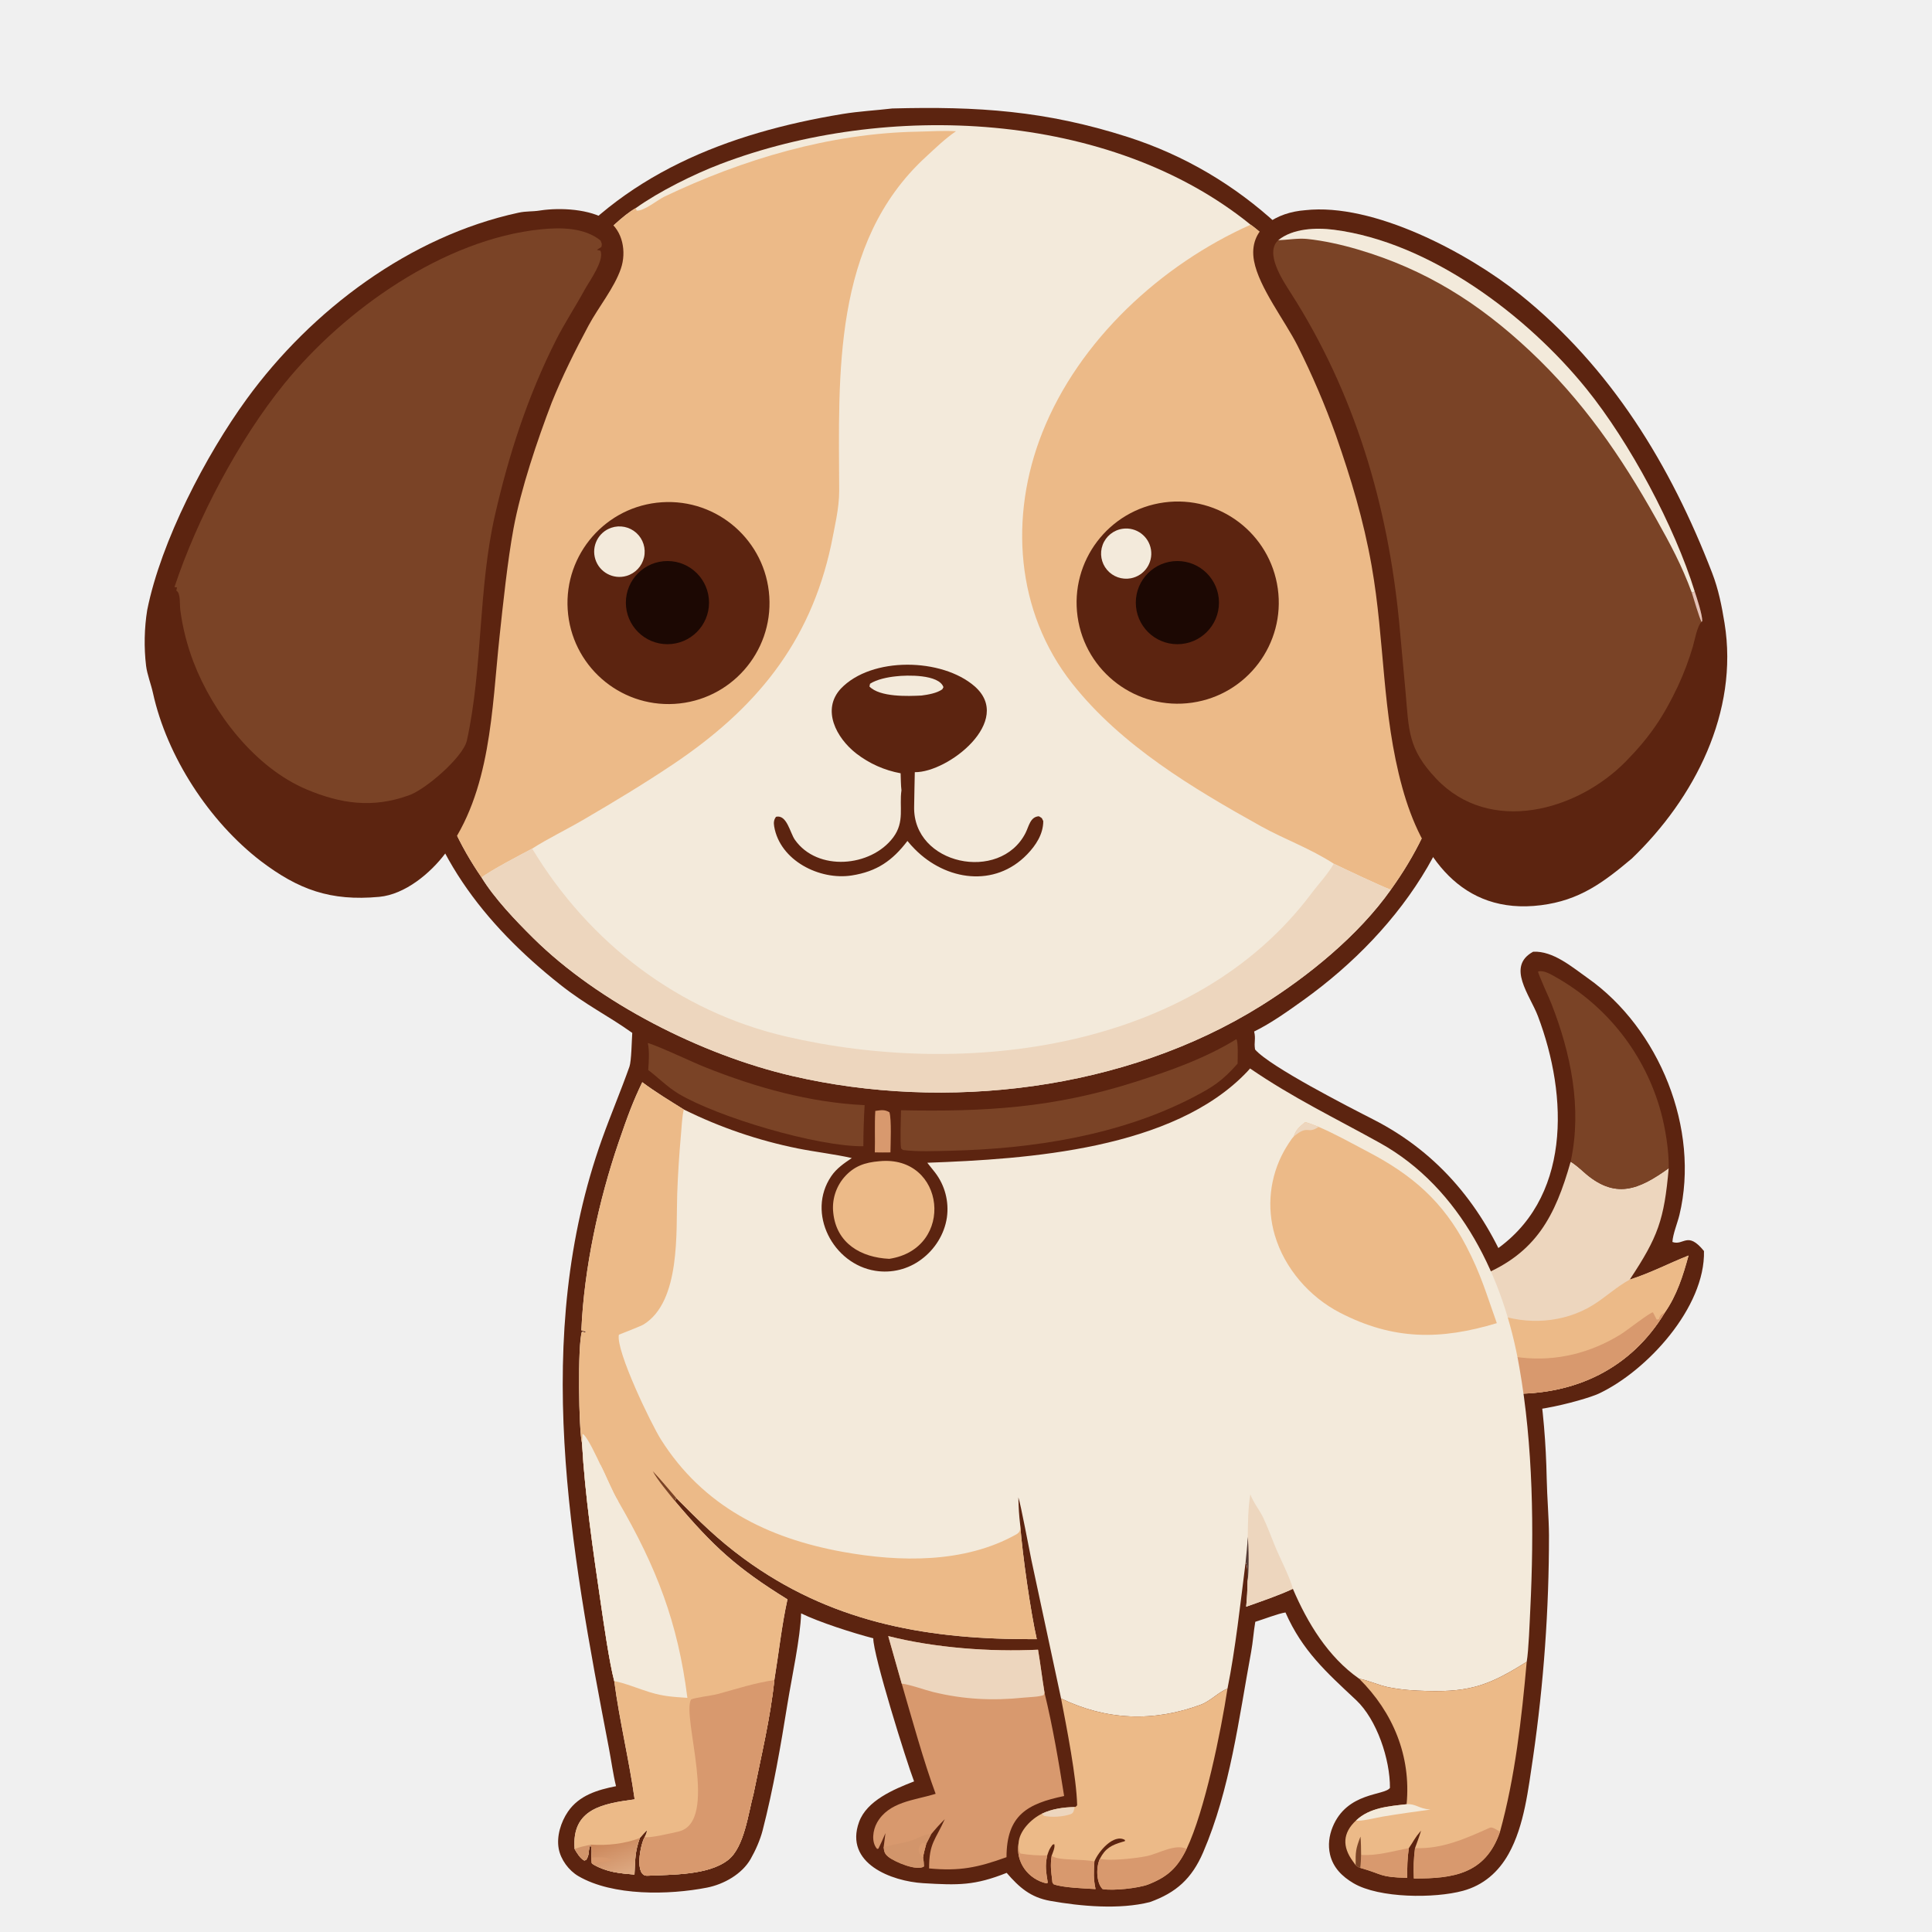
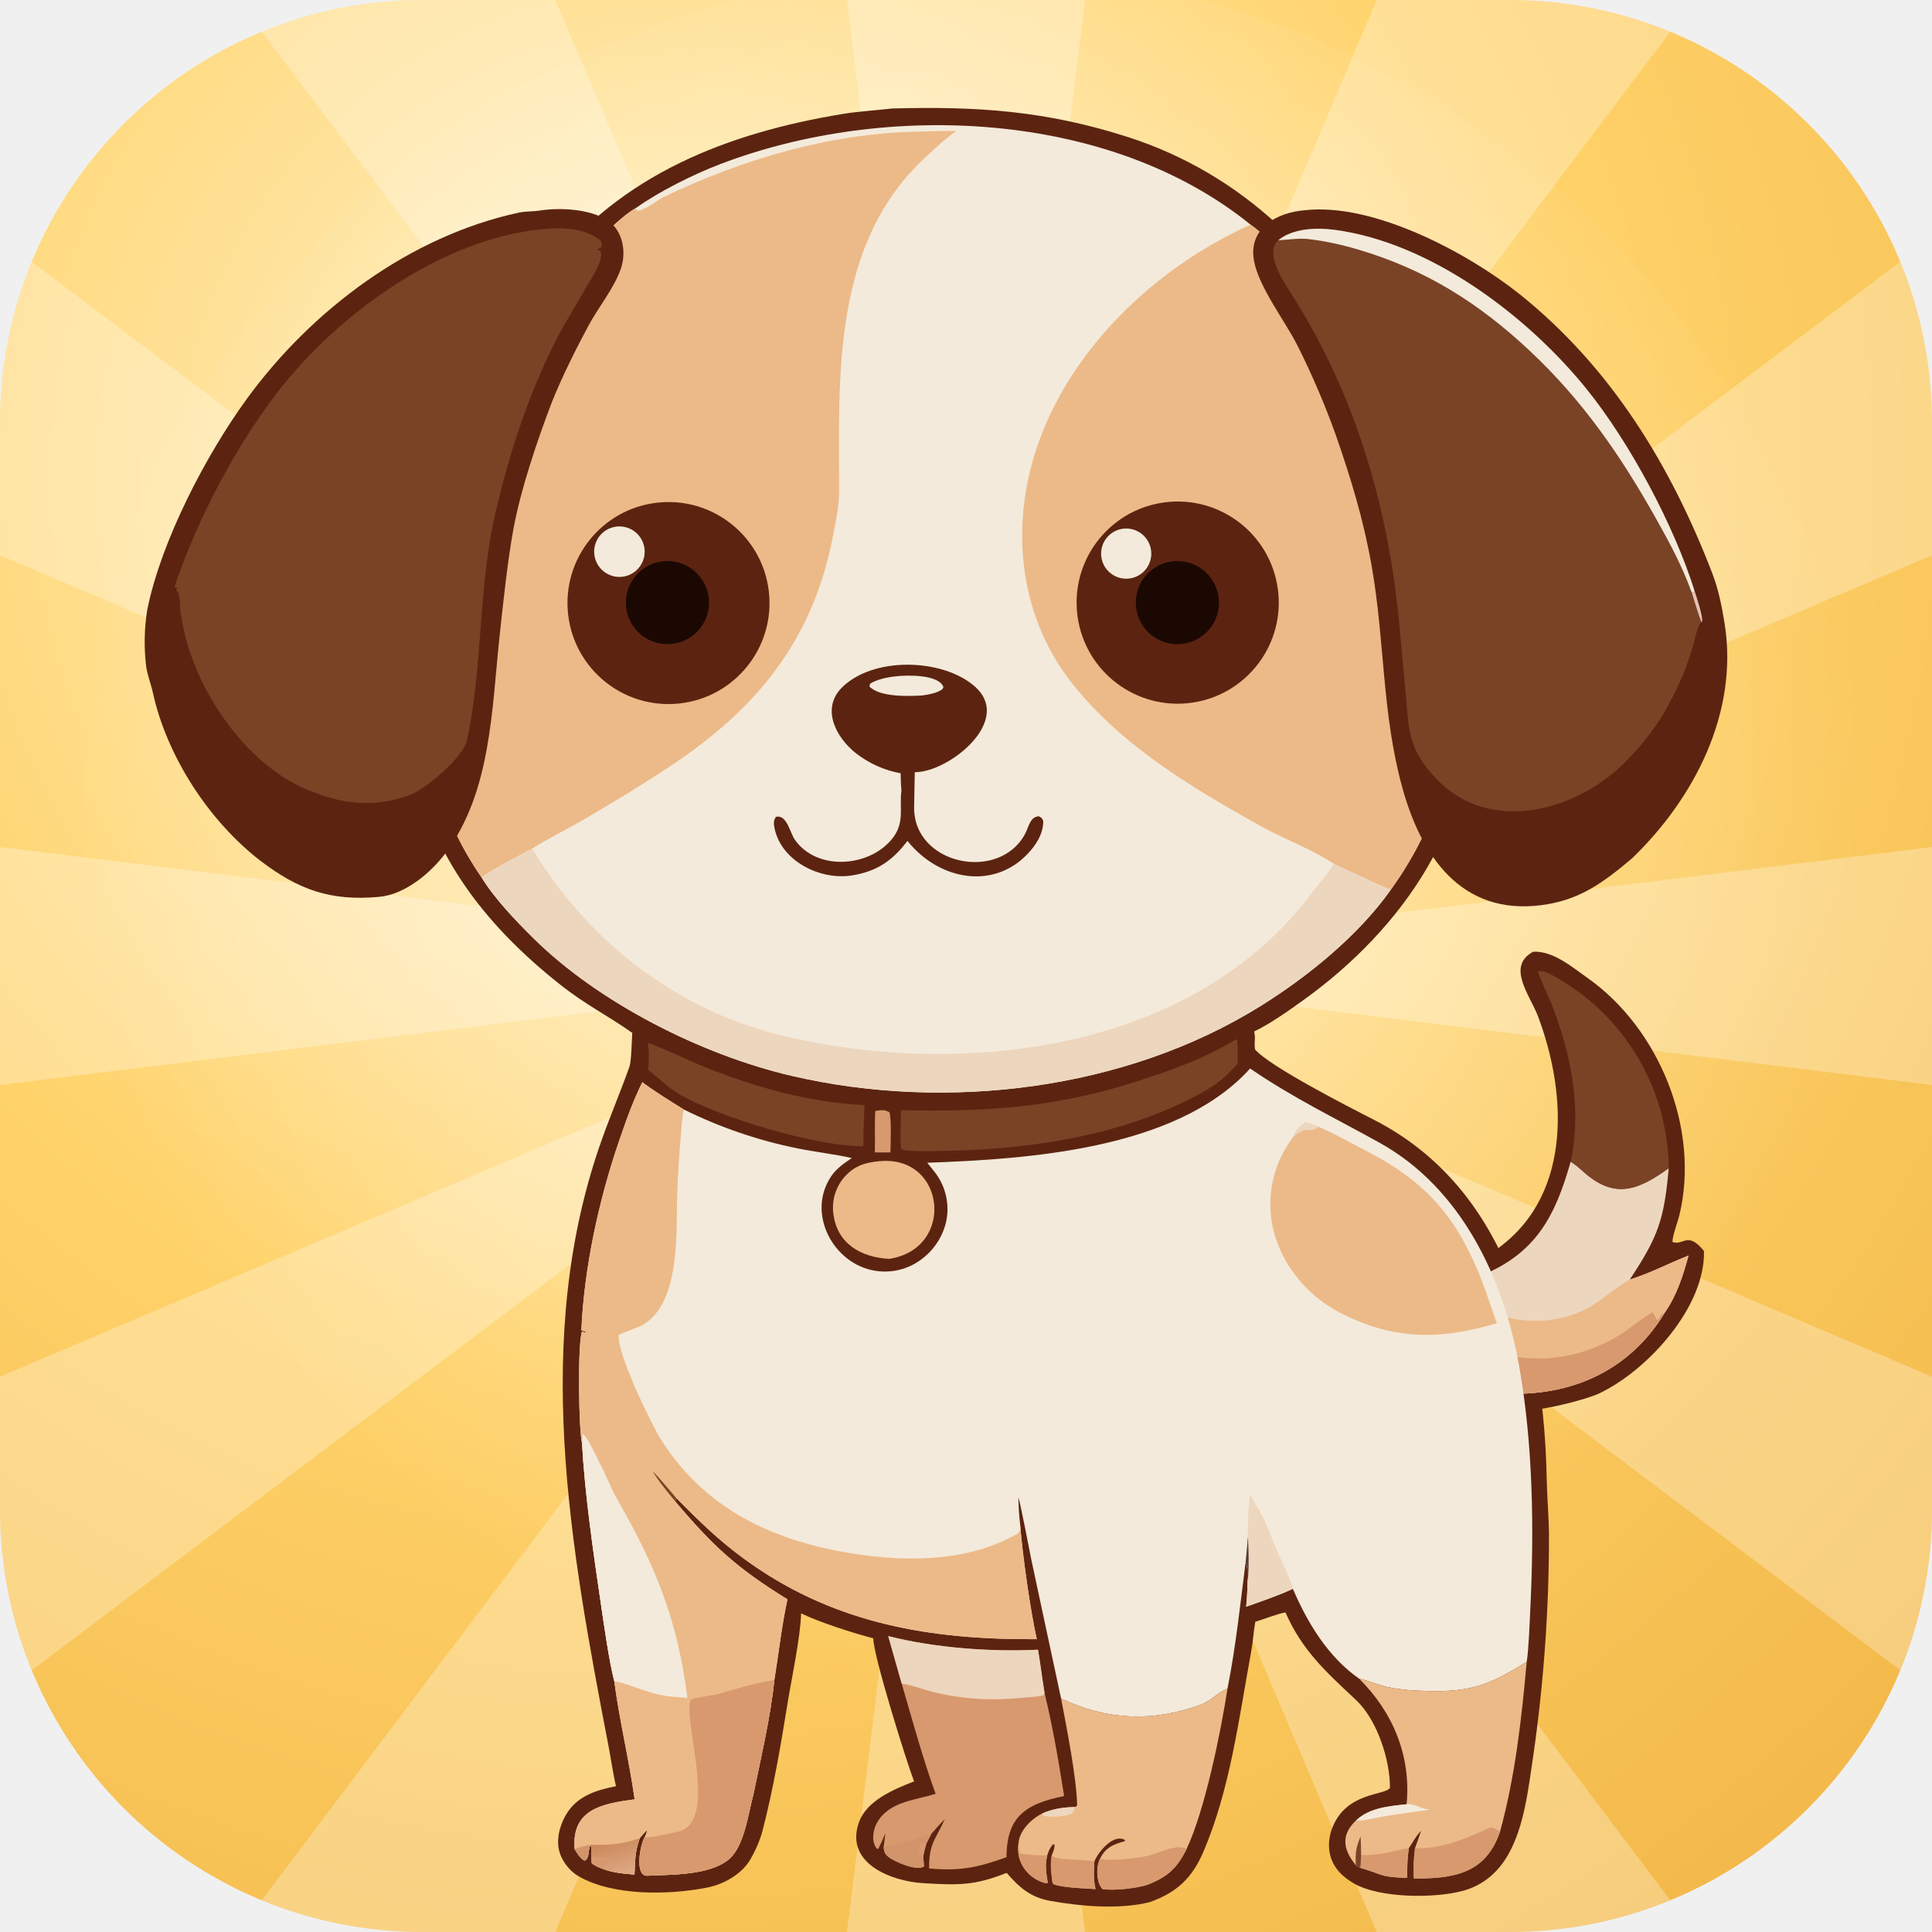
<svg xmlns="http://www.w3.org/2000/svg" width="128" height="128" viewBox="0 0 128 128">
+   <defs>
+     <radialGradient id="icoGold" cx="35%" cy="25%" r="90%">
+       <stop offset="0" stop-color="#FFF3CE" />
+       <stop offset=".5" stop-color="#FFD36B" />
+       <stop offset="1" stop-color="#F3B94A" />
+     </radialGradient>
+     <radialGradient id="icoGlow" cx="50%" cy="45%" r="50%">
+       <stop offset="0" stop-color="#fff" stop-opacity=".55" />
+       <stop offset="1" stop-color="#fff" stop-opacity="0" />
+     </radialGradient>
+     <clipPath id="icoClip">
+       <rect x="0" y="0" width="128" height="128" rx="28" />
+     </clipPath>
+   </defs>
+   <g clip-path="url(#icoClip)">
+     <rect x="0" y="0" width="128" height="128" fill="url(#icoGold)" />
+     <g>
+       <polygon points="64,64 153.3,53.0 153.3,75.0" fill="#fff" opacity=".28" />
+       <polygon points="64,64 146.8,99.2 135.9,118.2" fill="#fff" opacity=".28" />
+       <polygon points="64,64 118.2,135.9 99.2,146.8" fill="#fff" opacity=".28" />
+       <polygon points="64,64 75.0,153.3 53.0,153.3" fill="#fff" opacity=".28" />
+       <polygon points="64,64 28.8,146.8 9.8,135.9" fill="#fff" opacity=".28" />
+       <polygon points="64,64 -7.9,118.2 -18.8,99.2" fill="#fff" opacity=".28" />
+       <polygon points="64,64 -25.3,75.0 -25.3,53.0" fill="#fff" opacity=".28" />
+       <polygon points="64,64 -18.8,28.8 -7.9,9.8" fill="#fff" opacity=".28" />
+       <polygon points="64,64 9.8,-7.9 28.8,-18.8" fill="#fff" opacity=".28" />
+       <polygon points="64,64 53.0,-25.3 75.0,-25.3" fill="#fff" opacity=".28" />
+       <polygon points="64,64 99.2,-18.8 118.2,-7.9" fill="#fff" opacity=".28" />
+       <polygon points="64,64 135.9,9.8 146.8,28.8" fill="#fff" opacity=".28" />
+     </g>
+     <circle cx="64" cy="58" r="60" fill="url(#icoGlow)" />
+   </g>
  <g transform="translate(-10.3,-7.2) scale(0.145)">
    <style>.cd-mouth-sad,.cd-mouth-open,.cd-zzz,.cd-lids{opacity:0}</style>
    <defs>
      <linearGradient id="gradient_0" gradientUnits="userSpaceOnUse" x1="350.46" y1="890.55" x2="355.932" y2="906.244">
        <stop offset="0" stop-color="#CC885C" />
        <stop offset="1" stop-color="#DDA982" />
      </linearGradient>
      <path id="cdNM" fill="#5C2410" d="M482.544 402.978C475.169 401.634 468.226 398.54 462.295 393.955C453.115 386.811 446.331 373.898 455.231 364.299C469.291 349.552 501.43 350.268 516.316 363.21C534.418 378.95 504.28 402.676 489.019 402.475C488.862 407.7 488.841 412.982 488.717 418.195C488.08 444.84 527.915 453.056 539.588 430.311C541.159 427.249 541.729 422.834 545.724 422.624C547.453 423.727 546.818 423.012 547.719 424.832C547.714 430.763 544.343 435.895 540.345 440.035C525.546 455.36 503.219 452.034 489.009 437.625C487.827 436.442 486.708 435.196 485.658 433.894C478.874 442.805 471.779 447.857 460.201 449.665C445.545 451.952 427.388 442.878 424.763 427.234C424.491 425.614 424.573 424.173 425.634 422.849C430.585 421.741 431.97 430.14 434.236 433.365C444.504 447.975 468.96 445.893 479.152 432.282C484.507 425.13 481.835 418.325 482.926 410.74C482.644 408.656 482.624 405.177 482.544 402.978Z" />
      <clipPath id="cdNoseClip">
        <rect x="415" y="336" width="145" height="70" />
      </clipPath>
    </defs>
    <path fill="#5C2410" d="M478.742 99.216C517.709 98.194 548.71 100.208 586.221 112.219C638.72 129.029 677.822 167.411 701.822 216.307C715.236 243.637 721.938 273.798 729.118 303.167C734.595 324.123 740.604 344.268 742.405 365.924C747.231 423.944 711.859 474.138 666.556 506.627C659.762 511.499 651.726 517.243 644.073 520.965C644.912 524.598 643.911 525.633 644.49 529.177C651.208 537.017 687.876 555.722 698.565 561.178C760.15 592.612 776.471 661.726 777.747 725.282C777.919 733.857 778.715 742.518 778.786 751.099C778.807 785.023 776.381 818.905 771.528 852.48C769.336 866.97 767.563 883.792 760.351 896.7C755.682 905.056 748.805 911.053 739.49 913.593C726.596 917.109 701.199 917.06 689.438 910.108C684.295 907.067 680.14 903.007 678.742 896.983C677.769 892.788 678.308 888.437 679.922 884.471C686.494 868.322 703.763 870.152 706.123 866.554C706.209 853.635 700.188 835.366 690.625 826.413C677.007 813.662 666.13 803.959 658.383 786.411C655.169 786.874 648.327 789.54 644.591 790.684C643.799 795.258 643.546 799.83 642.695 804.436C637.05 834.981 633.128 867.308 620.766 896.023C615.622 907.972 608.487 914.438 596.432 918.748C582.543 922.264 564.847 920.691 550.845 918.183C541.956 916.591 536.758 912.091 530.997 905.395C516.433 911.182 509.051 911.083 492.839 910.106C478.483 909.24 456.697 901.102 463.547 882.161C467.08 872.391 479.31 867.24 488.687 863.603C485.242 854.639 469.93 805.704 470.053 798.217C460.93 795.857 445.321 790.863 437.066 786.819C436.774 797.933 432.678 816.722 430.866 827.999C427.763 847.31 424.371 867.059 419.487 885.993C418.362 890.354 416.215 895.209 413.976 899.107C410.07 905.907 401.864 910.613 394.021 912.145C376.71 915.527 351.067 916.067 335.327 906.896C330.912 904.324 327.26 899.36 326.327 894.397C325.259 888.712 327.313 882.146 330.534 877.432C335.651 869.942 344.132 867.442 352.504 865.792C351.119 860.087 350.332 854.029 349.222 848.252C331.625 756.645 313.718 660.596 346.146 570.001C350.101 558.951 354.786 547.926 358.645 536.997C359.555 534.418 359.686 524.825 359.923 521.601C348.48 513.439 339.107 509.141 326.924 499.492C292.189 471.981 265.196 437.696 259.279 392.654C254.855 358.972 264.791 331.628 272.682 299.514C275.2 289.264 276.316 278.012 278.677 267.818C286.71 232.036 298.982 201.566 321.352 172.573C354.758 129.276 403.481 110.389 456.039 101.731C463.469 100.507 471.173 100.106 478.742 99.216Z" />
    <path fill="#F3EADB" d="M361.542 144.729C372.197 137.108 387.994 129.265 400.223 124.6C475.64 95.83 577.925 99.971 642.467 152.329C649.656 157.262 660.008 169.257 665.704 175.873C687.187 200.828 703.382 234.258 711.649 266.204C718.621 293.147 725.651 321.713 731.914 348.867C740.311 385.272 729.771 422.529 708.731 453.016C707.996 454.08 707.254 455.139 706.506 456.193C691.75 477.1 668.654 495.838 647.023 509.32C585.141 547.891 503.243 557.612 432.917 541.262C391.631 531.663 344.588 507.886 314.627 478.218C306.628 470.296 297.034 460.271 291.094 450.619C288.609 447.006 286.272 443.293 284.091 439.488C266.639 408.736 262.386 376.89 270.317 342.459C274.036 325.067 280.321 307.222 283.053 289.709C290.511 241.903 308.289 194.569 343.544 160.24C348.438 155.475 355.501 148.158 361.542 144.729Z" />
    <path fill="#ECBA88" d="M361.542 144.729L361.914 145.875C365.202 146.253 371.487 140.989 374.55 139.527C410.396 122.408 450.232 110.553 490.164 109.819C496.155 109.709 501.861 109.272 507.85 109.619C502.792 113.042 498.439 117.338 494.031 121.388C451.336 160.616 454.263 220.911 454.473 273.921C454.505 281.843 452.279 290.898 450.778 298.719C441.092 343.71 416.042 373.775 378.426 398.964C364.931 408.001 351.454 416.099 337.405 424.311C330.344 428.439 320.64 433.208 314.189 437.403C309.657 439.81 294.528 447.676 291.094 450.619C288.609 447.006 286.272 443.293 284.091 439.488C266.639 408.736 262.386 376.89 270.317 342.459C274.036 325.067 280.321 307.222 283.053 289.709C290.511 241.903 308.289 194.569 343.544 160.24C348.438 155.475 355.501 148.158 361.542 144.729Z" />
    <path fill="#ECBA88" d="M642.467 152.329C649.656 157.262 660.008 169.257 665.704 175.873C687.187 200.828 703.382 234.258 711.649 266.204C718.621 293.147 725.651 321.713 731.914 348.867C740.311 385.272 729.771 422.529 708.731 453.016C707.996 454.08 707.254 455.139 706.506 456.193C701.067 454.12 686.349 447.115 680.46 444.299C669.617 437.267 658.398 433.363 647.281 427.233C616.097 409.86 583.364 390.363 560.946 361.968C535.021 329.133 532.133 285.507 547.265 247.337C564.001 205.117 601.518 170.603 642.467 152.329Z" />
    <g class="cd-eyes-open">
      <path fill="#5C2410" d="M373.39 279.148C398.884 277.437 420.916 296.765 422.541 322.264C424.165 347.764 404.764 369.731 379.259 371.269C353.875 372.801 332.035 353.511 330.419 328.133C328.802 302.755 348.017 280.85 373.39 279.148Z" />
      <path fill="#5C2410" d="M602.933 279.227C628.134 275.812 651.355 293.41 654.88 318.596C658.405 343.781 640.908 367.078 615.738 370.713C590.412 374.369 566.94 356.741 563.394 331.4C559.847 306.059 577.577 282.664 602.933 279.227Z" />
      <g class="cd-pupils">
        <circle cx="376" cy="325" r="19" fill="#1C0803" />
        <circle cx="609" cy="325" r="19" fill="#1C0803" />
      </g>
      <path fill="#F3EADB" d="M350.32 290.8C354.284 289.443 358.672 290.34 361.785 293.145C364.898 295.95 366.245 300.222 365.306 304.305C364.367 308.389 361.288 311.642 357.263 312.805C351.245 314.544 344.938 311.165 343.053 305.191C341.169 299.217 344.394 292.83 350.32 290.8Z" />
      <path fill="#F3EADB" d="M584.048 291.245C590.209 290.401 595.922 294.621 596.925 300.758C597.929 306.896 593.858 312.716 587.749 313.878C583.688 314.65 579.526 313.178 576.854 310.025C574.182 306.871 573.413 302.524 574.842 298.645C576.307 294.667 579.847 291.821 584.048 291.245Z" />
    </g>
    <path fill="#EDD6BE" d="M291.094 450.619C294.528 447.676 309.657 439.81 314.189 437.403C340.304 480.64 381.213 511.857 430.188 523.248C512.334 542.356 616.475 529.65 670.327 457.78C673.835 453.098 677.477 449.461 680.46 444.299C686.349 447.115 701.067 454.12 706.506 456.193C691.75 477.1 668.654 495.838 647.023 509.32C585.141 547.891 503.243 557.612 432.917 541.262C391.631 531.663 344.588 507.886 314.627 478.218C306.628 470.296 297.034 460.271 291.094 450.619Z" />
    <use href="#cdNM" class="cd-mouth-happy" />
    <g class="cd-mouth-sad">
      <use href="#cdNM" clip-path="url(#cdNoseClip)" />
      <path d="M446 447 Q487 415 528 447" fill="none" stroke="#5C2410" stroke-width="9" stroke-linecap="round" />
    </g>
    <g class="cd-mouth-open">
      <use href="#cdNM" clip-path="url(#cdNoseClip)" />
      <ellipse cx="487" cy="437" rx="26" ry="24" fill="#5C2410" />
      <ellipse cx="487" cy="448" rx="14" ry="11" fill="#E8837B" />
    </g>
    <path fill="#F3EADB" d="M480.316 358.688C485.434 358.063 500.054 357.717 502.113 363.627L501.578 364.618C499.082 366.389 495.119 367.053 492.125 367.453C485.835 367.776 473.04 368.236 468.3 363.327L468.576 362.059C471.706 360.051 476.629 359.068 480.316 358.688Z" />
    <g class="cd-lids" opacity="0">
      <ellipse cx="376" cy="325" rx="62" ry="58" fill="#ECBA88" />
      <ellipse cx="609" cy="325" rx="62" ry="58" fill="#ECBA88" />
      <path d="M334 328 Q376 356 419 328" fill="none" stroke="#5C2410" stroke-width="9" stroke-linecap="round" />
      <path d="M567 328 Q609 356 651 328" fill="none" stroke="#5C2410" stroke-width="9" stroke-linecap="round" />
    </g>
    <g transform="translate(752,682)">
      <g class="cd-tail">
        <g transform="translate(-792,-694)">
          <path fill="#5C2410" d="M811.561 496.506C820.729 496.05 829.389 503.558 836.496 508.57C869.191 531.626 887.844 577.515 878.394 616.762C877.505 620.451 875.39 625.495 875.187 629.131C880.382 630.987 882.024 623.923 889.607 633.274C890.228 658.957 863.619 688.11 841.403 698.48C835.285 701.343 798.097 711.831 794.354 702.78C791.184 695.114 789.915 676.38 787.476 667.109C785.299 658.829 779.579 649.759 780.067 641.474C781.367 638.272 789.959 635.719 792.684 633.946C829.245 610.161 827.556 562.423 813.724 525.921C810.079 516.301 799.165 503.263 811.561 496.506Z" />
          <path fill="#EDD6BE" d="M828.677 592.479C830.147 593.171 833.158 595.791 834.453 596.962C848.959 610.088 859.911 605.171 873.489 595.424C871.425 619.023 868.613 626.814 855.684 646.331C865.55 643.177 873.216 639.016 882.556 635.324C880.069 644.439 877.229 653.511 871.715 661.379C856.216 687.08 830.503 699.204 800.844 698.458C800.157 692.565 799.324 686.308 798.776 680.432C797.582 674.362 795.864 667.905 794.371 661.856C792.485 655.961 790.339 650.153 787.939 644.449C812.934 634.198 821.659 617.272 828.677 592.479Z" />
          <path fill="#ECBA88" d="M882.556 635.324C880.069 644.439 877.229 653.511 871.715 661.379C856.216 687.08 830.503 699.204 800.844 698.458C800.157 692.565 799.324 686.308 798.776 680.432C797.582 674.362 795.864 667.905 794.371 661.856C808.624 667.272 825.638 666.113 838.771 658.019C844.448 654.52 849.863 649.456 855.684 646.331C865.55 643.177 873.216 639.016 882.556 635.324Z" />
          <path fill="#D8996E" d="M798.776 680.432C800.102 681.275 804.454 681.765 806.163 681.958C822.246 683.765 837.834 679.827 851.538 671.35C854.499 669.518 864.933 661.286 866.301 661.281L867.986 664.585C870.348 664.555 867.794 663.401 871.715 661.379C856.216 687.08 830.503 699.204 800.844 698.458C800.157 692.565 799.324 686.308 798.776 680.432Z" />
          <path fill="#7A4326" d="M828.677 592.479L828.792 591.953C833.913 567.813 828.742 542.808 819.866 520.191C818.735 517.309 813.865 506.832 813.793 505.546C816.438 504.819 819.751 506.887 822.13 508.245C845.612 521.566 862.815 543.698 869.929 569.742C871.954 577.148 873.674 587.676 873.489 595.424C859.911 605.171 848.959 610.088 834.453 596.962C833.158 595.791 830.147 593.171 828.677 592.479Z" />
        </g>
      </g>
    </g>
    <path fill="#F3EADB" d="M642.207 537.857C661.893 551.333 680.916 560.422 701.541 571.886C738.635 592.505 758.248 633.85 765.208 674.175C771.562 710.005 772.028 748.928 770.23 785.277C769.959 790.742 769.504 803.81 768.612 808.938C752.284 819.192 743.431 822.858 723.261 822.29C716.879 822.111 711.861 821.824 705.448 820.583C701.331 819.787 695.517 817.189 692.071 816.69C677.855 806.771 668.455 791.214 661.763 775.604C655.103 778.72 647.411 781.291 640.427 783.781C640.831 779.579 640.989 776.374 641.064 772.145C640.674 769.191 641.487 765.652 640.164 763.511C637.849 781.836 635.528 803.195 631.885 821.231C627.837 822.746 624.141 826.895 619.735 828.531C598.063 836.575 576.579 835.714 555.854 825.713L542.325 762.602C541.308 757.782 537.49 737.22 536.341 733.825C536.457 738.562 536.623 741.863 537.191 746.554C538.147 759.659 541.94 786.265 544.755 798.603L539.61 798.598C492.404 798.435 449.807 790.317 410.915 761.819C398.91 753.022 390.417 744.577 379.994 734.076L379.485 735.591C396.976 756.31 407.738 766.149 430.833 780.423C428.14 792.745 426.881 804.896 424.841 817.3C423.097 834.365 418.727 852.532 415.315 869.371C412.928 878.049 411.171 893.63 403.74 899.473C394.705 906.578 377.866 906.158 366.826 906.698C360.728 906.997 363.683 892.038 365.625 889.015C366.137 887.793 366.742 887.03 366.503 886.001C365.407 887.168 364.408 888.228 363.38 889.456C361.117 895.794 361.269 899.476 360.934 906.174C354.11 905.589 348.442 905.115 342.381 901.693L341.443 900.99L341.239 898.406C341.334 896.204 341.636 894.525 340.796 892.531L340.499 893.471C339.689 896.113 340.457 896.811 338.92 899.402L338.062 899.771C336.192 898.926 334.619 896.252 333.585 894.462C332.085 875.919 346.899 873.727 361.01 871.795C358.515 853.996 354.015 835.521 351.695 817.778C349.408 809.109 346.892 791.355 345.544 782.178C342.127 758.932 338.267 732.561 336.977 709.154C335.449 703.259 334.897 664.135 336.916 658.12L338.486 658.478L338.649 657.989L336.833 657.666C336.78 657.526 336.727 657.387 336.674 657.247C337.91 629.091 344.656 598.036 353.668 571.666C357.983 559.041 360.305 552.887 364.495 544.138C370.482 548.604 377.136 552.646 383.49 556.609C400.01 564.787 417.527 570.77 435.598 574.407C443.393 575.966 452.823 577.089 460.236 578.787C456.704 581.175 453.31 583.463 450.858 587.062C439.383 603.902 451.674 627.277 470.994 630.302C478.429 631.489 486.027 629.6 492.042 625.07C498.183 620.511 502.538 613.606 503.675 606.009C504.725 598.687 502.777 591.25 498.27 585.384C497.112 583.882 495.93 582.399 494.726 580.935C540.601 579.272 607.183 574.915 640.923 539.289C641.364 538.823 641.792 538.346 642.207 537.857Z" />
    <path fill="#ECBA88" d="M364.495 544.138C370.482 548.604 377.136 552.646 383.49 556.609C382.735 559.157 382.4 565.399 382.157 568.316C381.343 577.302 380.775 586.308 380.452 595.325C379.896 612.111 382.165 644.305 365.095 654.825C363.912 655.554 355.569 658.807 353.806 659.507C352.312 666.724 368.687 700.598 373.079 707.463C392.267 737.801 421.625 752.495 456.208 758.741C482.095 763.416 511.696 764.033 535.391 750.734C537.328 749.646 537.132 748.521 537.191 746.554C538.147 759.659 541.94 786.265 544.755 798.603L539.61 798.598C492.404 798.435 449.807 790.317 410.915 761.819C398.91 753.022 390.417 744.577 379.994 734.076L379.485 735.591C396.976 756.31 407.738 766.149 430.833 780.423C428.14 792.745 426.881 804.896 424.841 817.3C423.097 834.365 418.727 852.532 415.315 869.371C412.928 878.049 411.171 893.63 403.74 899.473C394.705 906.578 377.866 906.158 366.826 906.698C360.728 906.997 363.683 892.038 365.625 889.015C366.137 887.793 366.742 887.03 366.503 886.001C365.407 887.168 364.408 888.228 363.38 889.456C361.117 895.794 361.269 899.476 360.934 906.174C354.11 905.589 348.442 905.115 342.381 901.693L341.443 900.99L341.239 898.406C341.334 896.204 341.636 894.525 340.796 892.531L340.499 893.471C339.689 896.113 340.457 896.811 338.92 899.402L338.062 899.771C336.192 898.926 334.619 896.252 333.585 894.462C332.085 875.919 346.899 873.727 361.01 871.795C358.515 853.996 354.015 835.521 351.695 817.778C349.408 809.109 346.892 791.355 345.544 782.178C342.127 758.932 338.267 732.561 336.977 709.154C335.449 703.259 334.897 664.135 336.916 658.12L338.486 658.478L338.649 657.989L336.833 657.666C336.78 657.526 336.727 657.387 336.674 657.247C337.91 629.091 344.656 598.036 353.668 571.666C357.983 559.041 360.305 552.887 364.495 544.138Z" />
    <path fill="#D8996E" d="M365.625 889.015C367.203 889.76 378.679 887.07 381.09 886.505C399.832 882.108 382.395 833.931 386.78 826.171C388.95 825.225 396.062 824.461 399.048 823.655C408.087 821.216 415.446 818.7 424.841 817.3C423.097 834.365 418.727 852.532 415.315 869.371C412.928 878.049 411.171 893.63 403.74 899.473C394.705 906.578 377.866 906.158 366.826 906.698C360.728 906.997 363.683 892.038 365.625 889.015Z" />
    <path fill="#F3EADB" d="M336.977 709.154L337.204 704.839C339.073 705.282 344.216 716.502 345.265 718.708C348.025 724.031 350.693 731.021 353.63 735.815C370.968 765.759 380.774 790.886 385.106 825.432C378.522 824.965 374.512 824.808 368.112 822.904C363.485 821.528 356.164 818.502 351.695 817.778C349.408 809.109 346.892 791.355 345.544 782.178C342.127 758.932 338.267 732.561 336.977 709.154Z" />
    <path fill="#F3EADB" d="M345.265 718.708C348.025 724.031 350.693 731.021 353.63 735.815C349.218 733.647 347.81 730.565 344.585 726.572C344.55 724.129 344.986 721.177 345.265 718.708Z" />
    <path fill="url(#gradient_0)" d="M340.796 892.531C340.887 892.518 340.978 892.505 341.069 892.492C348.205 893.014 356.702 892.123 363.38 889.456C361.117 895.794 361.269 899.476 360.934 906.174C354.11 905.589 348.442 905.115 342.381 901.693L341.443 900.99L341.239 898.406C341.334 896.204 341.636 894.525 340.796 892.531Z" />
    <path fill="#D8996E" d="M341.239 898.406C344.161 898.305 348.028 897.882 350.503 899.437C347.744 901.57 344.388 899.469 342.381 901.693L341.443 900.99L341.239 898.406Z" />
    <path fill="#D2956B" d="M333.585 894.462C336.167 893.506 338.13 893.127 340.796 892.531L340.499 893.471C339.689 896.113 340.457 896.811 338.92 899.402L338.062 899.771C336.192 898.926 334.619 896.252 333.585 894.462Z" />
    <path fill="#7A4326" d="M379.485 735.591C376.66 732.078 371.273 725.655 369.3 721.856C372.798 725.544 376.65 730.187 379.994 734.076L379.485 735.591Z" />
    <path fill="#EDD6BE" d="M642.317 732.456C643.975 736.618 646.464 739.444 648.216 743.115C649.949 746.745 651.954 751.977 653.47 755.784C655.342 760.487 660.813 771.121 661.763 775.604C655.103 778.72 647.411 781.291 640.427 783.781C640.831 779.579 640.989 776.374 641.064 772.145C640.674 769.191 641.487 765.652 640.164 763.511C640.555 759.637 640.989 755.774 641.143 751.882C641.274 745.292 641.249 738.982 642.317 732.456Z" />
    <path fill="#553C36" d="M641.143 751.882C641.612 756.318 641.793 767.83 641.064 772.145C640.674 769.191 641.487 765.652 640.164 763.511C640.555 759.637 640.989 755.774 641.143 751.882Z" />
    <path fill="#ECBA88" d="M662.147 568.97C663.25 565.659 664.823 564.509 667.402 562.346C669.583 562.98 671.439 563.722 673.549 564.534C681.712 568.078 688.282 571.841 696.194 575.983C716.408 586.565 730.421 598.745 740.98 619.022C747.749 632.018 750.089 640.617 754.954 654.222C729.349 661.937 707.793 662.126 683.228 649.415C669.35 642.234 658.016 629.251 653.53 614.099C649.704 601.192 651.231 587.288 657.766 575.517C658.511 574.18 661.072 569.948 662.147 568.97Z" />
    <path fill="#EDD6BE" d="M662.147 568.97C663.25 565.659 664.823 564.509 667.402 562.346C669.583 562.98 671.439 563.722 673.549 564.534C668.153 568.187 668.954 563.241 662.147 568.97Z" />
    <path fill="#D8996E" d="M476.877 797.204C497.993 802.594 523.579 804.492 545.328 803.431C546.435 810.01 547.223 816.587 548.295 823.133C552.054 838.56 554.779 854.601 557.249 870.279C540.486 873.773 530.944 879.026 530.923 898.229C517.743 902.997 509.493 904.687 495.55 903.363C495.528 891.634 498.442 890.473 502.706 880.871C500.247 883.367 498.661 885.104 496.445 887.813C495.684 889.25 494.947 890.699 494.232 892.159C493.8 893.843 492.956 896.752 492.811 898.376C493.09 900.026 493.146 900.751 493.234 902.435C490.136 904.771 479.855 900.405 477.002 898.117C475.256 896.717 474.999 895.751 474.786 893.641C475.075 891.512 475.35 889.38 475.608 887.247C474.61 889.634 473.54 891.991 472.399 894.314L471.803 894.463C469.018 891.341 469.873 885.798 471.769 882.44C477.151 872.905 488.773 872.25 498.02 869.429L498.539 869.266C493.192 854.877 487.419 833.988 483.038 818.927L476.877 797.204Z" />
    <path fill="#EDD6BE" d="M476.877 797.204C497.993 802.594 523.579 804.492 545.328 803.431C546.435 810.01 547.223 816.587 548.295 823.133L547.901 824.154C545.66 825.029 541.32 825.067 538.854 825.323C524.646 826.801 511.264 826.162 497.362 822.747C493.313 821.752 486.823 819.327 483.038 818.927L476.877 797.204Z" />
    <path fill="#D2956B" d="M474.786 893.641C476.195 893.156 482.859 891.731 484.601 891.43C489.152 890.644 493.12 887.368 496.445 887.813C495.684 889.25 494.947 890.699 494.232 892.159C493.8 893.843 492.956 896.752 492.811 898.376C493.09 900.026 493.146 900.751 493.234 902.435C490.136 904.771 479.855 900.405 477.002 898.117C475.256 896.717 474.999 895.751 474.786 893.641Z" />
    <path fill="#D8996E" d="M492.811 898.376C490.309 896.628 490.096 893.624 492.502 891.697L494.232 892.159C493.8 893.843 492.956 896.752 492.811 898.376Z" />
    <path fill="#ECBA88" d="M631.885 821.231C628.915 840.769 621.503 877.068 613.213 894.444C609.064 902.937 604.746 907.111 595.778 910.65C591.277 912.426 579.379 913.662 574.816 912.796C571.812 909.807 571.843 902.454 573.619 898.921C576.062 894.16 578.928 892.663 584.048 891.184L584.973 890.925L585.075 890.397C579.913 887.267 572.789 895.756 571.078 900.215C570.785 904.92 570.598 908.142 571.611 912.803C566.849 912.505 556.479 912.187 552.41 910.571C551.926 909.738 551.871 909.941 551.835 909.109C551.301 904.471 550.863 902.149 551.564 897.532C552.141 895.913 553.176 893.781 552.749 892.266L551.974 892.513C550.484 894.517 550.354 895.012 549.537 897.396C548.428 902.357 549.036 904.953 549.778 909.901L549.184 910.199C540.862 908.311 535.012 900.522 536.426 891.904C536.703 886.245 542.222 880.737 547.073 878.37C551.741 876.12 556.975 875.419 562.093 875.308C562.802 875.147 562.38 875.312 563.198 874.515C562.922 861.839 558.387 838.916 555.854 825.713C576.579 835.714 598.063 836.575 619.735 828.531C624.141 826.895 627.837 822.746 631.885 821.231Z" />
    <path fill="#D8996E" d="M573.619 898.921C577.826 900.156 590.305 898.715 594.993 897.742C600.39 896.621 608.059 891.904 613.213 894.444C609.064 902.937 604.746 907.111 595.778 910.65C591.277 912.426 579.379 913.662 574.816 912.796C571.812 909.807 571.843 902.454 573.619 898.921Z" />
    <path fill="#D8996E" d="M551.835 909.109C551.301 904.471 550.863 902.149 551.564 897.532C554.264 899.994 565.735 898.861 571.078 900.215C570.785 904.92 570.598 908.142 571.611 912.803C566.849 912.505 556.479 912.187 552.41 910.571C551.926 909.738 551.871 909.941 551.835 909.109Z" />
    <path fill="#D8996E" d="M536.426 891.904C536.56 893.289 536.534 895.686 537.262 896.549C540.817 897.213 545.914 897.554 549.537 897.396C548.428 902.357 549.036 904.953 549.778 909.901L549.184 910.199C540.862 908.311 535.012 900.522 536.426 891.904Z" />
    <path fill="#EDD6BE" d="M547.073 878.37C551.741 876.12 556.975 875.419 562.093 875.308C561.629 876.966 561.722 878.074 560.105 878.617C556.531 879.818 551.647 880.077 548.032 879.354L547.073 878.37Z" />
    <path fill="#ECBA88" d="M768.612 808.938C766.316 834.62 763.289 861.765 756.402 886.633C749.828 905.875 735.103 908.058 717.045 907.953C716.865 902.718 716.923 899.301 717.58 894.07C718.477 891.565 719.627 888.605 720.332 886.083C717.076 889.929 717.258 890.461 714.763 894.09C714.025 898.92 714.007 902.79 714.008 907.682C701.036 907.345 703.314 906.139 692.561 903.118C691.337 902.643 691.557 902.676 690.455 901.87L689.191 900.118C684.32 893.472 684.43 887.197 690.672 881.413C696.875 875.57 705.685 874.937 713.732 874.039C715.834 852.04 707.555 832.074 692.071 816.69C695.517 817.189 701.331 819.787 705.448 820.583C711.861 821.824 716.879 822.111 723.261 822.29C743.431 822.858 752.284 819.192 768.612 808.938Z" />
    <path fill="#D8996E" d="M717.58 894.07C730.014 894.628 740.903 889.61 751.773 884.761C752.926 884.247 755.306 885.961 756.402 886.633C749.828 905.875 735.103 908.058 717.045 907.953C716.865 902.718 716.923 899.301 717.58 894.07Z" />
    <path fill="#D8996E" d="M692.943 897.184C700.255 897.675 707.44 895.453 714.763 894.09C714.025 898.92 714.007 902.79 714.008 907.682C701.036 907.345 703.314 906.139 692.561 903.118C692.826 901.504 692.865 898.892 692.943 897.184Z" />
    <path fill="#F3EADB" d="M713.732 874.039C717.886 873.689 719.174 876.062 724.633 876.473C717.323 877.482 710.053 878.466 702.773 879.689C700.429 880.082 692.391 882.085 690.672 881.413C696.875 875.57 705.685 874.937 713.732 874.039Z" />
    <path fill="#7A4326" d="M692.663 888.805C692.913 891.661 692.91 894.325 692.943 897.184C692.865 898.892 692.826 901.504 692.561 903.118C691.337 902.643 691.557 902.676 690.455 901.87C690.385 895.788 690.453 894.529 692.663 888.805Z" />
    <path class="cd-collar" fill="#7A4326" d="M635.927 524.483C636.899 525.461 636.517 533.771 636.505 535.65C629.514 543.545 625.373 546.274 615.85 551.196C582.474 568.443 542.633 574.6 505.361 575.441C498.667 575.592 490.13 575.98 483.609 575.109L482.756 574.398C482.262 571.369 482.648 560.745 482.716 556.944C521.191 557.705 552.328 555.883 589.41 544.094C605.308 539.04 621.578 533.308 635.927 524.483Z" />
    <path class="cd-collar" fill="#7A4326" d="M367.036 526.203C373.079 528.086 386.641 534.651 393.303 537.311C416.533 546.589 441.052 553.424 466.095 554.614C465.727 560.866 465.531 567.127 465.51 573.389C444.573 573.618 399.179 560.182 381.124 549.43C376.087 546.431 371.876 542.1 367.222 538.56C367.497 534.635 367.828 530.033 367.036 526.203Z" />
    <path class="cd-collar-tag" fill="#ECBA88" d="M472.797 580.238C503.113 577.196 507.751 620.195 477.361 624.837C464.488 624.234 453.276 617.833 451.776 603.916C451.086 598.04 452.872 592.142 456.706 587.635C461.238 582.411 466.288 580.777 472.797 580.238Z" />
    <path fill="#D8996E" d="M470.97 557.245C473.691 556.893 475.11 556.523 477.435 557.856C478.441 561.247 477.961 572.111 477.89 576.208C475.61 576.292 473.054 576.215 470.752 576.197C470.928 569.825 470.586 563.621 470.97 557.245Z" />
    <g transform="translate(340,160)">
      <g class="cd-ear-l">
        <g transform="translate(-282,-154)">
          <path fill="#5C2410" d="M260.026 139.797C268.966 138.461 282.751 139.071 290.749 144.438C297.627 149.054 299.339 158.781 296.73 166.386C293.669 175.306 286.478 183.955 281.933 192.43C275.855 203.762 269.91 215.663 265.106 227.63C258.525 244.874 251.023 267.026 247.666 285.14C244.971 299.681 242.881 319.599 241.277 334.572C237.727 367.721 237.457 405.551 216.639 433.417C209.693 442.715 198.032 452.356 186.299 453.44C163.964 455.504 149.379 450.106 132.248 437.13C108.6 418.987 89.282 389.294 82.908 360.22C82.054 356.326 80.254 351.761 79.782 347.865C78.78 339.597 78.96 330.59 80.304 322.358C86.619 290.844 107.165 251.535 125.752 225.986C155.357 185.29 200.345 151.558 249.954 140.84C253.492 140.076 256.135 140.396 259.613 139.864L260.026 139.797Z" />
          <path fill="#7A4326" d="M92.745 311.905C103.141 280.61 122.148 244.621 142.923 218.995C170.362 185.149 215.917 152.933 260.174 148.434C269.176 147.519 280.113 147.571 287.462 153.584C288.007 155.049 288.207 155.082 287.805 156.529C287.07 156.966 286.415 157.305 285.748 157.829L287.368 158.199C289.343 162.466 282.465 171.943 280.231 175.949C276.023 183.683 270.969 191.323 267.019 199.172C254.144 224.754 245.551 251.178 239.188 279.056C231.478 312.837 233.687 348.453 226.366 381.998C224.718 389.546 207.133 404.819 199.452 407.195C183.215 412.966 168.771 410.933 153.208 404.391C129.602 394.468 110.4 369.547 101.426 346.094C98.527 338.496 96.516 330.587 95.434 322.527C95.055 319.725 95.671 314.677 93.58 313.485L93.927 312.056L92.745 311.905Z" />
          <path fill="url(#gradient_1)" d="M92.745 311.905C103.141 280.61 122.148 244.621 142.923 218.995C170.362 185.149 215.917 152.933 260.174 148.434C269.176 147.519 280.113 147.571 287.462 153.584C248.347 149.268 208.2 170.412 178.286 194.099C142.959 222.071 110.904 270.58 93.927 312.056L92.745 311.905Z" />
        </g>
      </g>
    </g>
    <g transform="translate(660,160)">
      <g class="cd-ear-r">
        <g transform="translate(-718,-154)">
          <path fill="#5C2410" d="M725.382 139.7C756.522 136.229 799.486 158.998 823.531 178.191C865.168 211.621 892.346 256.139 911.341 305.445C914.242 312.974 915.728 320.507 917.009 328.425C923.56 368.932 903.324 408.395 874.646 435.931C861.477 447.002 850.721 455.034 833.136 457.257C796.578 461.88 778.357 434.666 769.775 403.546C760.373 369.452 761.847 336.744 755.749 302.172C752.052 281.207 746.362 262.446 739.405 242.505C734.414 228.557 728.581 214.926 721.939 201.685C716.261 190.362 704.312 175.08 702.026 162.929C699.185 147.829 712.695 140.639 725.382 139.7Z" />
          <path fill="#7A4326" d="M713.077 153.42C719.701 147.999 730.328 147.58 738.498 148.629C782.318 154.254 826.755 187.781 853.834 221.247C873.778 245.895 894.139 284.125 903.386 313.95C904.35 316.911 906.862 324.451 906.815 327.422L906.497 327.848C904.576 329.409 903.318 336.362 902.532 339.078C900.714 345.223 898.452 351.229 895.764 357.046C889.102 371.131 882.851 380.383 871.967 391.5C849.689 414.225 809.799 425.278 785.314 399.5C772.24 385.735 772.82 377.402 771.223 359.476L768.389 328.561C763.281 274.697 748.009 223.095 718.806 177.503C715.142 171.783 706.763 159.25 713.077 153.42Z" />
          <path fill="#F3EADB" d="M713.077 153.42C719.701 147.999 730.328 147.58 738.498 148.629C782.318 154.254 826.755 187.781 853.834 221.247C873.778 245.895 894.139 284.125 903.386 313.95L902.043 314.446C897.423 301.879 892.282 292.363 885.762 280.722C869.647 251.953 852.195 226.645 828.105 204.03C804.749 182.105 780.309 166.707 749.402 157.622C742.035 155.456 733.901 153.616 726.239 152.831C722.23 152.421 717.242 153.266 713.077 153.42Z" />
          <path fill="#E4C2B7" d="M903.386 313.95C904.35 316.911 906.862 324.451 906.815 327.422L906.497 327.848C905.344 325.532 902.919 317.237 902.043 314.446L903.386 313.95Z" />
        </g>
      </g>
    </g>
    <g class="cd-zzz" font-family="Georgia, serif" font-weight="700" fill="#B08D5B">
      <text x="690" y="200" font-size="110">z</text>
      <text x="765" y="130" font-size="80">z</text>
    </g>
  </g>
</svg>
